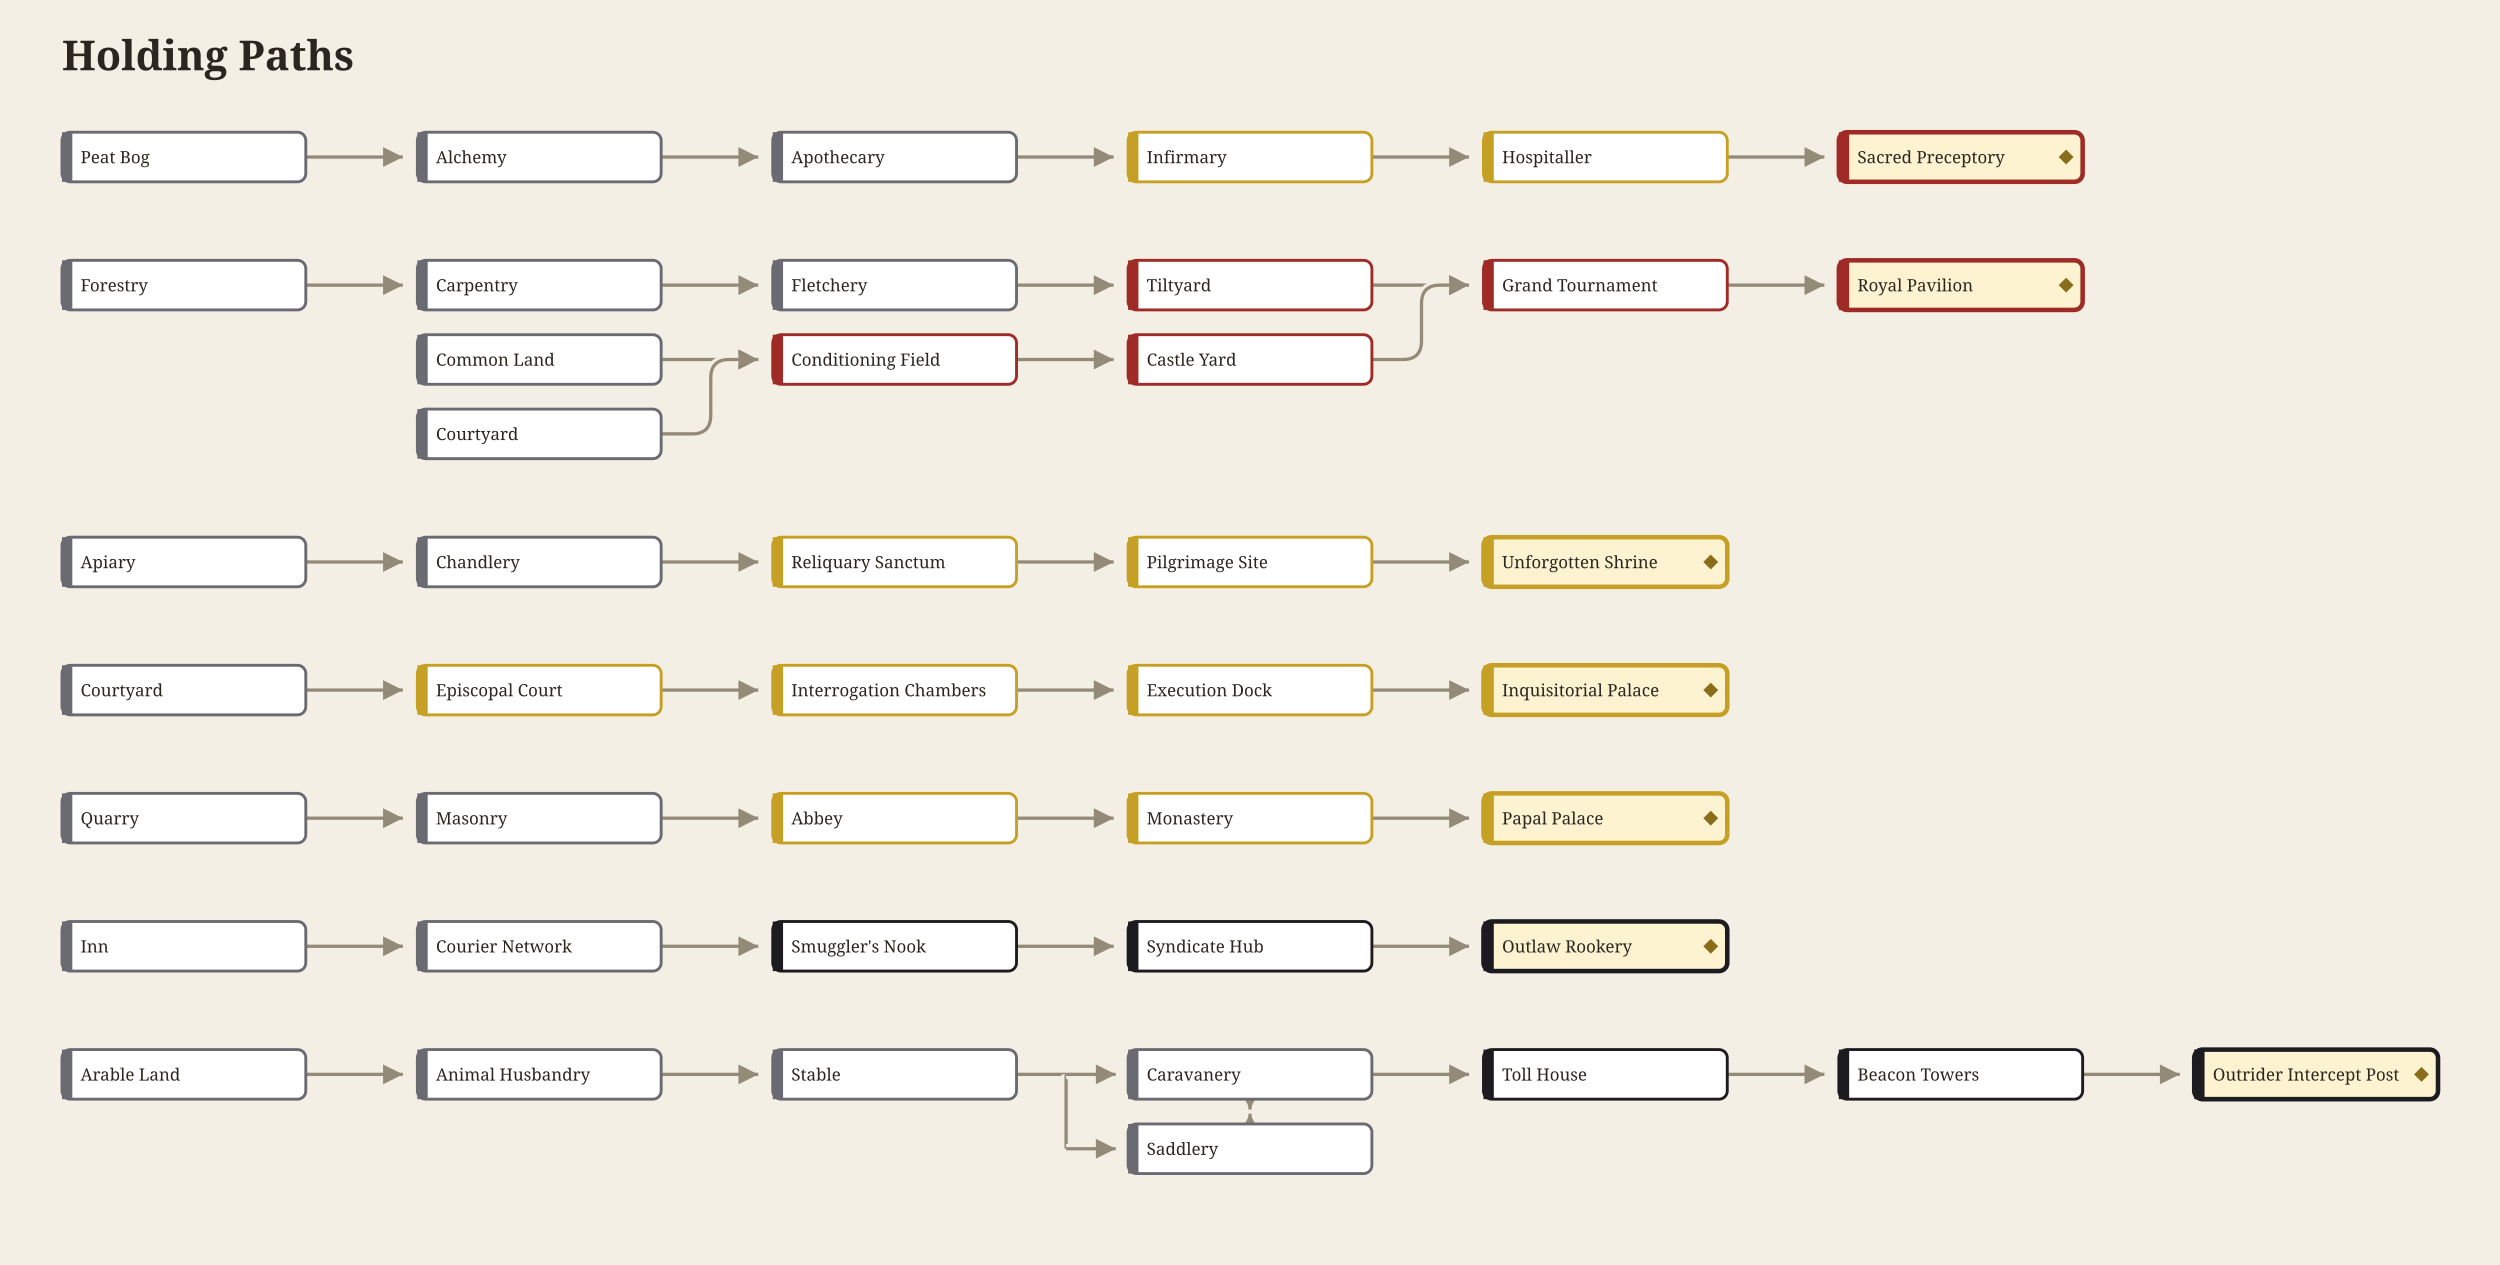
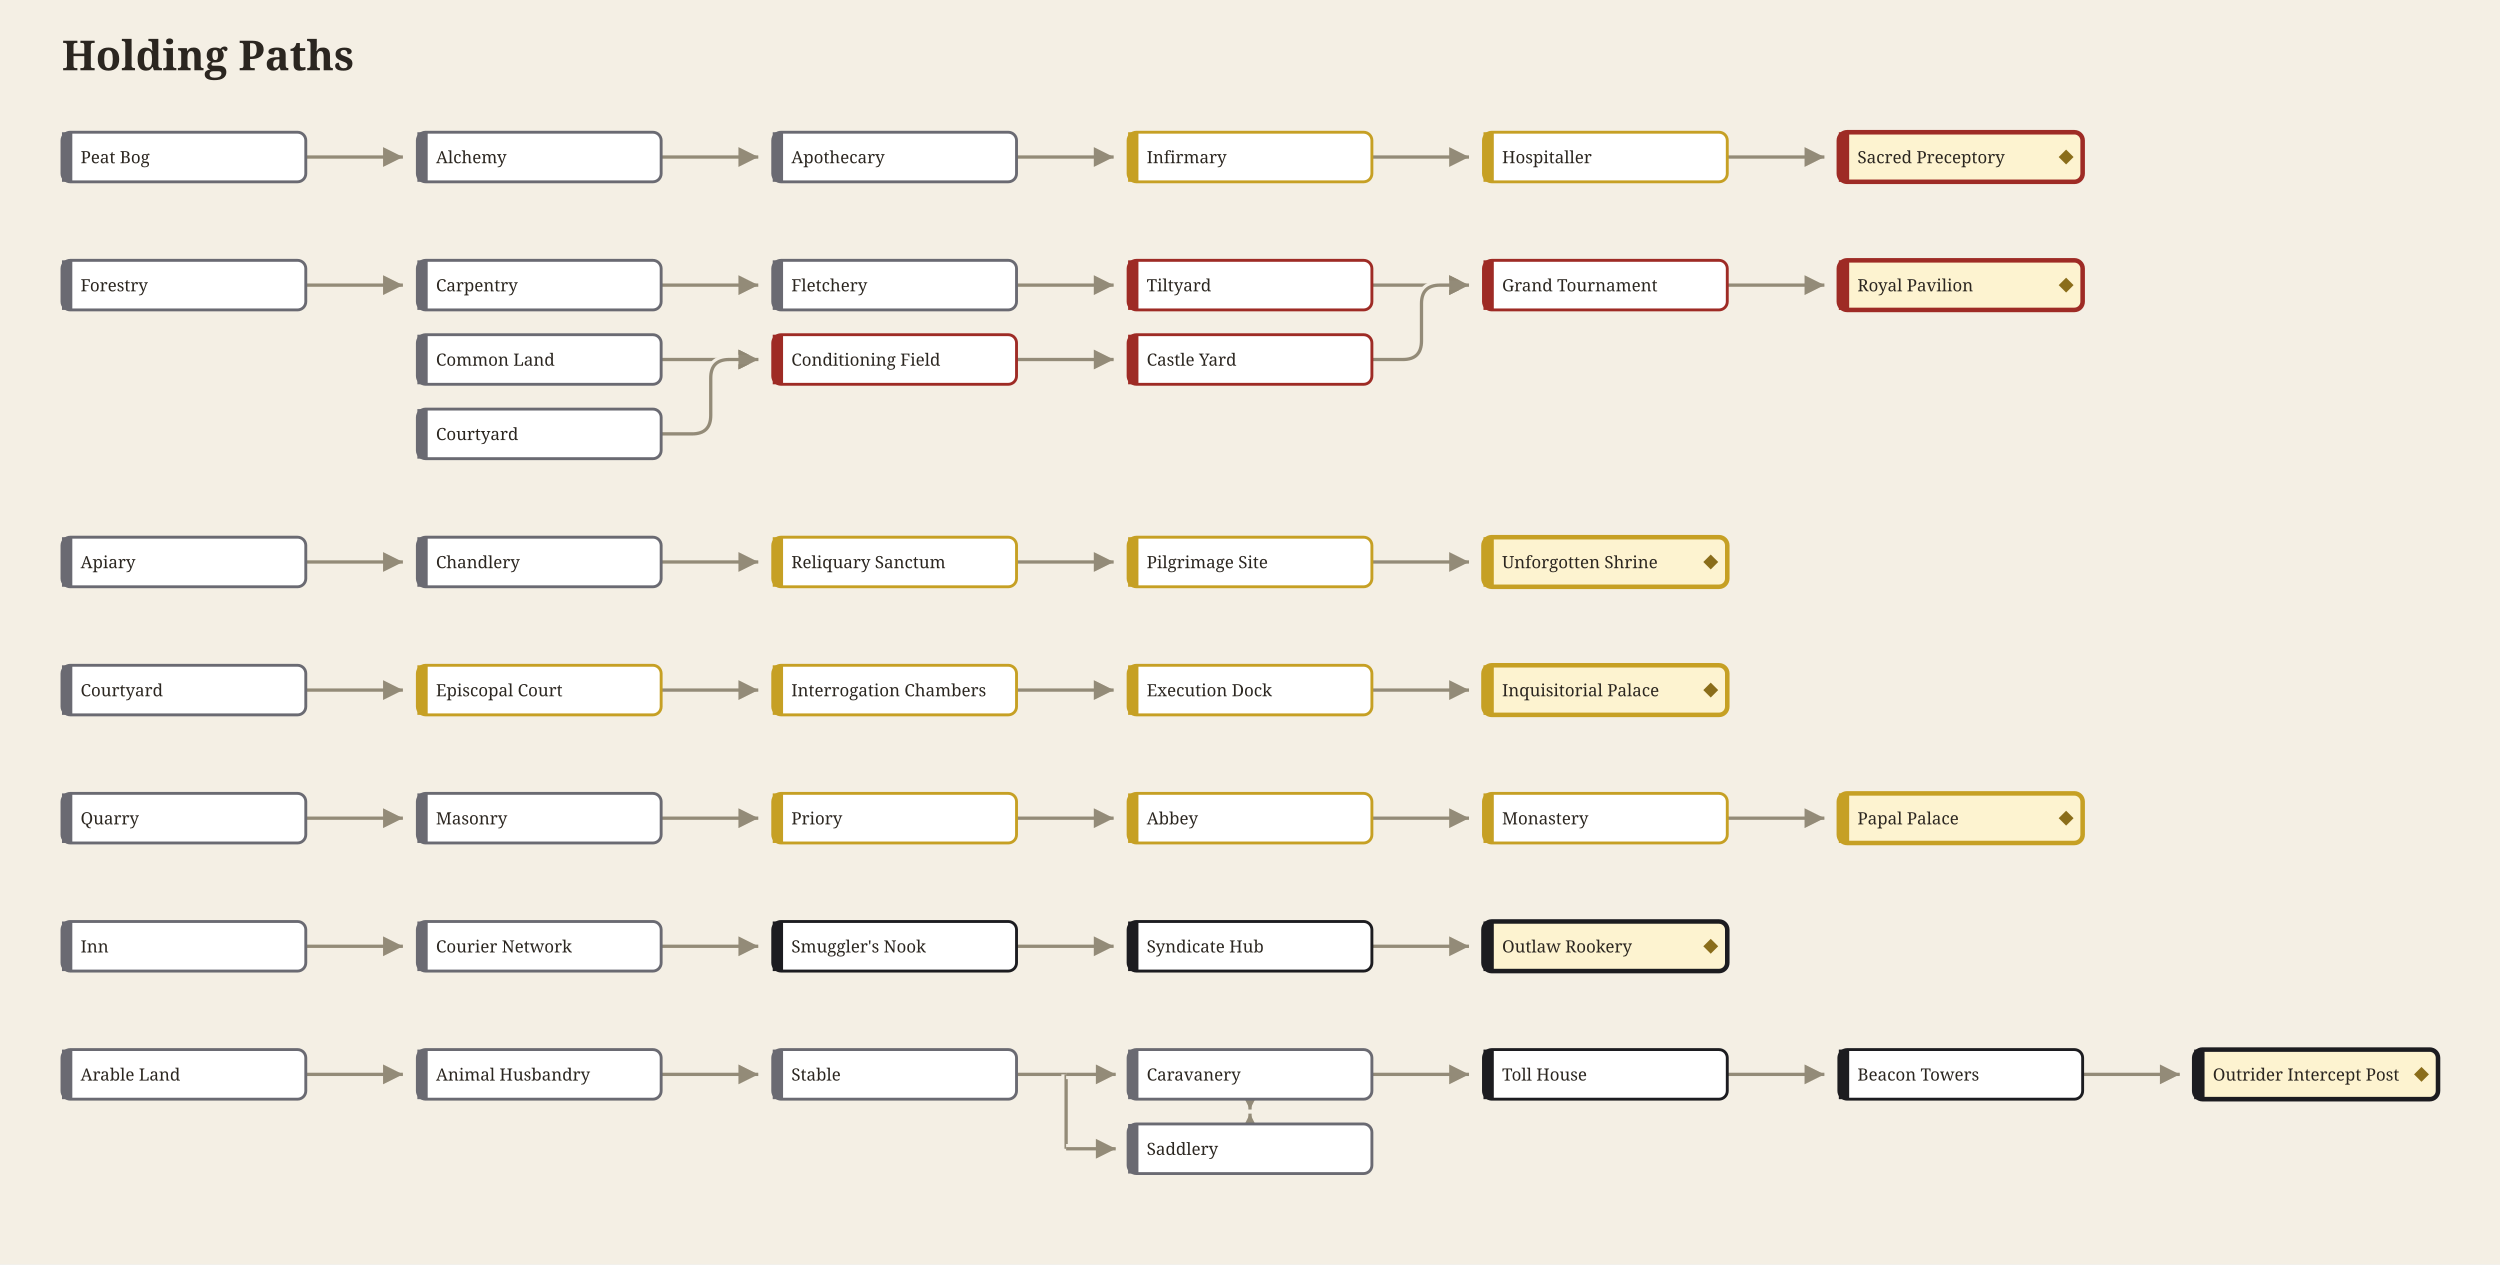
<svg xmlns="http://www.w3.org/2000/svg" width="1210" height="612" viewBox="0 0 1210 612" font-family="Georgia, serif">
  <rect width="1210" height="612" fill="#f4efe4" />
  <defs>
    <marker id="arw-2E5A8C" markerWidth="7" markerHeight="7" refX="6" refY="3" orient="auto">
      <path d="M0,0 L6,3 L0,6 Z" fill="#2E5A8C" />
    </marker>
    <marker id="arw-9E2B25" markerWidth="7" markerHeight="7" refX="6" refY="3" orient="auto">
      <path d="M0,0 L6,3 L0,6 Z" fill="#9E2B25" />
    </marker>
    <marker id="arw-1c9c8c" markerWidth="7" markerHeight="7" refX="6" refY="3" orient="auto">
      <path d="M0,0 L6,3 L0,6 Z" fill="#1c9c8c" />
    </marker>
    <marker id="arw-C6A024" markerWidth="7" markerHeight="7" refX="6" refY="3" orient="auto">
      <path d="M0,0 L6,3 L0,6 Z" fill="#C6A024" />
    </marker>
    <marker id="arw-6A3D8F" markerWidth="7" markerHeight="7" refX="6" refY="3" orient="auto">
      <path d="M0,0 L6,3 L0,6 Z" fill="#6A3D8F" />
    </marker>
    <marker id="arw-CC6A1A" markerWidth="7" markerHeight="7" refX="6" refY="3" orient="auto">
      <path d="M0,0 L6,3 L0,6 Z" fill="#CC6A1A" />
    </marker>
    <marker id="arw-3a7d3a" markerWidth="7" markerHeight="7" refX="6" refY="3" orient="auto">
      <path d="M0,0 L6,3 L0,6 Z" fill="#3a7d3a" />
    </marker>
    <marker id="arw-b5347a" markerWidth="7" markerHeight="7" refX="6" refY="3" orient="auto">
      <path d="M0,0 L6,3 L0,6 Z" fill="#b5347a" />
    </marker>
    <marker id="arw-2b6f9e" markerWidth="7" markerHeight="7" refX="6" refY="3" orient="auto">
      <path d="M0,0 L6,3 L0,6 Z" fill="#2b6f9e" />
    </marker>
    <marker id="arw-8a6d1a" markerWidth="7" markerHeight="7" refX="6" refY="3" orient="auto">
      <path d="M0,0 L6,3 L0,6 Z" fill="#8a6d1a" />
    </marker>
    <marker id="arw-5f5647" markerWidth="7" markerHeight="7" refX="6" refY="3" orient="auto">
      <path d="M0,0 L6,3 L0,6 Z" fill="#5f5647" />
    </marker>
    <marker id="arw-7a2ea0" markerWidth="7" markerHeight="7" refX="6" refY="3" orient="auto">
      <path d="M0,0 L6,3 L0,6 Z" fill="#7a2ea0" />
    </marker>
    <marker id="arw-0f8a7e" markerWidth="7" markerHeight="7" refX="6" refY="3" orient="auto">
      <path d="M0,0 L6,3 L0,6 Z" fill="#0f8a7e" />
    </marker>
    <marker id="arw-a83232" markerWidth="7" markerHeight="7" refX="6" refY="3" orient="auto">
      <path d="M0,0 L6,3 L0,6 Z" fill="#a83232" />
    </marker>
    <marker id="arw-8f8672" markerWidth="7" markerHeight="7" refX="6" refY="3" orient="auto">
      <path d="M0,0 L6,3 L0,6 Z" fill="#8f8672" />
    </marker>
  </defs>
  <text x="30" y="34" font-size="20" font-weight="bold" fill="#2b2620">Holding Paths</text>
  <path d="M148,76 L195,76" fill="none" stroke="#f4efe4" stroke-width="4.6" opacity="1" />
  <path d="M148,76 L195,76" fill="none" stroke="#8f8672" stroke-width="1.6" opacity="0.95" marker-end="url(#arw-8f8672)" />
  <path d="M320,76 L367,76" fill="none" stroke="#f4efe4" stroke-width="4.6" opacity="1" />
  <path d="M320,76 L367,76" fill="none" stroke="#8f8672" stroke-width="1.6" opacity="0.95" marker-end="url(#arw-8f8672)" />
  <path d="M492,76 L539,76" fill="none" stroke="#f4efe4" stroke-width="4.6" opacity="1" />
  <path d="M492,76 L539,76" fill="none" stroke="#8f8672" stroke-width="1.6" opacity="0.95" marker-end="url(#arw-8f8672)" />
  <path d="M664,76 L711,76" fill="none" stroke="#f4efe4" stroke-width="4.6" opacity="1" />
  <path d="M664,76 L711,76" fill="none" stroke="#8f8672" stroke-width="1.6" opacity="0.95" marker-end="url(#arw-8f8672)" />
  <path d="M836,76 L883,76" fill="none" stroke="#f4efe4" stroke-width="4.6" opacity="1" />
  <path d="M836,76 L883,76" fill="none" stroke="#8f8672" stroke-width="1.6" opacity="0.95" marker-end="url(#arw-8f8672)" />
  <rect x="30" y="64" width="118" height="24" rx="4" fill="#ffffff" stroke="#6a6a72" stroke-width="1.4" />
  <rect x="30" y="64" width="5" height="24" fill="#6a6a72" />
  <text x="39" y="79" font-size="8.2" fill="#2b2620">Peat Bog</text>
  <rect x="202" y="64" width="118" height="24" rx="4" fill="#ffffff" stroke="#6a6a72" stroke-width="1.4" />
  <rect x="202" y="64" width="5" height="24" fill="#6a6a72" />
  <text x="211" y="79" font-size="8.2" fill="#2b2620">Alchemy</text>
  <rect x="374" y="64" width="118" height="24" rx="4" fill="#ffffff" stroke="#6a6a72" stroke-width="1.4" />
  <rect x="374" y="64" width="5" height="24" fill="#6a6a72" />
  <text x="383" y="79" font-size="8.2" fill="#2b2620">Apothecary</text>
  <rect x="546" y="64" width="118" height="24" rx="4" fill="#ffffff" stroke="#C6A024" stroke-width="1.4" />
  <rect x="546" y="64" width="5" height="24" fill="#C6A024" />
  <text x="555" y="79" font-size="8.2" fill="#2b2620">Infirmary</text>
  <rect x="718" y="64" width="118" height="24" rx="4" fill="#ffffff" stroke="#C6A024" stroke-width="1.4" />
  <rect x="718" y="64" width="5" height="24" fill="#C6A024" />
  <text x="727" y="79" font-size="8.2" fill="#2b2620">Hospitaller</text>
  <rect x="890" y="64" width="118" height="24" rx="4" fill="#fdf3d0" stroke="#9E2B25" stroke-width="2.2" />
  <rect x="890" y="64" width="5" height="24" fill="#9E2B25" />
  <text x="899" y="79" font-size="8.2" fill="#2b2620">Sacred Preceptory</text>
  <polygon points="1000.0,72.4 1003.6,76.0 1000.0,79.6 996.4,76.0" fill="#8a6d1a" />
  <path d="M148,138 L195,138" fill="none" stroke="#f4efe4" stroke-width="4.6" opacity="1" />
  <path d="M148,138 L195,138" fill="none" stroke="#8f8672" stroke-width="1.6" opacity="0.95" marker-end="url(#arw-8f8672)" />
  <path d="M320,138 L367,138" fill="none" stroke="#f4efe4" stroke-width="4.6" opacity="1" />
  <path d="M320,138 L367,138" fill="none" stroke="#8f8672" stroke-width="1.6" opacity="0.95" marker-end="url(#arw-8f8672)" />
  <path d="M320,174 L367,174" fill="none" stroke="#f4efe4" stroke-width="4.6" opacity="1" />
  <path d="M320,174 L367,174" fill="none" stroke="#8f8672" stroke-width="1.6" opacity="0.95" marker-end="url(#arw-8f8672)" />
  <path d="M320,210 L335,210 Q344,210 344,201 L344,183 Q344,174 353,174 L367,174" fill="none" stroke="#f4efe4" stroke-width="4.6" opacity="1" />
  <path d="M320,210 L335,210 Q344,210 344,201 L344,183 Q344,174 353,174 L367,174" fill="none" stroke="#8f8672" stroke-width="1.6" opacity="0.95" marker-end="url(#arw-8f8672)" />
  <path d="M492,138 L539,138" fill="none" stroke="#f4efe4" stroke-width="4.6" opacity="1" />
  <path d="M492,138 L539,138" fill="none" stroke="#8f8672" stroke-width="1.6" opacity="0.95" marker-end="url(#arw-8f8672)" />
  <path d="M492,174 L539,174" fill="none" stroke="#f4efe4" stroke-width="4.6" opacity="1" />
  <path d="M492,174 L539,174" fill="none" stroke="#8f8672" stroke-width="1.6" opacity="0.95" marker-end="url(#arw-8f8672)" />
  <path d="M664,138 L711,138" fill="none" stroke="#f4efe4" stroke-width="4.6" opacity="1" />
  <path d="M664,138 L711,138" fill="none" stroke="#8f8672" stroke-width="1.6" opacity="0.95" marker-end="url(#arw-8f8672)" />
  <path d="M664,174 L679,174 Q688,174 688,165 L688,147 Q688,138 697,138 L711,138" fill="none" stroke="#f4efe4" stroke-width="4.6" opacity="1" />
  <path d="M664,174 L679,174 Q688,174 688,165 L688,147 Q688,138 697,138 L711,138" fill="none" stroke="#8f8672" stroke-width="1.6" opacity="0.95" marker-end="url(#arw-8f8672)" />
  <path d="M836,138 L883,138" fill="none" stroke="#f4efe4" stroke-width="4.6" opacity="1" />
  <path d="M836,138 L883,138" fill="none" stroke="#8f8672" stroke-width="1.6" opacity="0.95" marker-end="url(#arw-8f8672)" />
  <rect x="30" y="126" width="118" height="24" rx="4" fill="#ffffff" stroke="#6a6a72" stroke-width="1.4" />
  <rect x="30" y="126" width="5" height="24" fill="#6a6a72" />
  <text x="39" y="141" font-size="8.2" fill="#2b2620">Forestry</text>
  <rect x="202" y="126" width="118" height="24" rx="4" fill="#ffffff" stroke="#6a6a72" stroke-width="1.4" />
  <rect x="202" y="126" width="5" height="24" fill="#6a6a72" />
  <text x="211" y="141" font-size="8.2" fill="#2b2620">Carpentry</text>
  <rect x="202" y="162" width="118" height="24" rx="4" fill="#ffffff" stroke="#6a6a72" stroke-width="1.4" />
  <rect x="202" y="162" width="5" height="24" fill="#6a6a72" />
  <text x="211" y="177" font-size="8.2" fill="#2b2620">Common Land</text>
  <rect x="202" y="198" width="118" height="24" rx="4" fill="#ffffff" stroke="#6a6a72" stroke-width="1.4" />
  <rect x="202" y="198" width="5" height="24" fill="#6a6a72" />
  <text x="211" y="213" font-size="8.2" fill="#2b2620">Courtyard</text>
  <rect x="374" y="126" width="118" height="24" rx="4" fill="#ffffff" stroke="#6a6a72" stroke-width="1.4" />
  <rect x="374" y="126" width="5" height="24" fill="#6a6a72" />
  <text x="383" y="141" font-size="8.2" fill="#2b2620">Fletchery</text>
  <rect x="374" y="162" width="118" height="24" rx="4" fill="#ffffff" stroke="#9E2B25" stroke-width="1.4" />
  <rect x="374" y="162" width="5" height="24" fill="#9E2B25" />
  <text x="383" y="177" font-size="8.2" fill="#2b2620">Conditioning Field</text>
  <rect x="546" y="126" width="118" height="24" rx="4" fill="#ffffff" stroke="#9E2B25" stroke-width="1.4" />
  <rect x="546" y="126" width="5" height="24" fill="#9E2B25" />
  <text x="555" y="141" font-size="8.2" fill="#2b2620">Tiltyard</text>
  <rect x="546" y="162" width="118" height="24" rx="4" fill="#ffffff" stroke="#9E2B25" stroke-width="1.4" />
  <rect x="546" y="162" width="5" height="24" fill="#9E2B25" />
  <text x="555" y="177" font-size="8.2" fill="#2b2620">Castle Yard</text>
  <rect x="718" y="126" width="118" height="24" rx="4" fill="#ffffff" stroke="#9E2B25" stroke-width="1.4" />
  <rect x="718" y="126" width="5" height="24" fill="#9E2B25" />
  <text x="727" y="141" font-size="8.2" fill="#2b2620">Grand Tournament</text>
  <rect x="890" y="126" width="118" height="24" rx="4" fill="#fdf3d0" stroke="#9E2B25" stroke-width="2.2" />
  <rect x="890" y="126" width="5" height="24" fill="#9E2B25" />
  <text x="899" y="141" font-size="8.2" fill="#2b2620">Royal Pavilion</text>
  <polygon points="1000.0,134.4 1003.6,138.0 1000.0,141.6 996.4,138.0" fill="#8a6d1a" />
  <path d="M148,272 L195,272" fill="none" stroke="#f4efe4" stroke-width="4.6" opacity="1" />
  <path d="M148,272 L195,272" fill="none" stroke="#8f8672" stroke-width="1.6" opacity="0.95" marker-end="url(#arw-8f8672)" />
  <path d="M320,272 L367,272" fill="none" stroke="#f4efe4" stroke-width="4.6" opacity="1" />
  <path d="M320,272 L367,272" fill="none" stroke="#8f8672" stroke-width="1.6" opacity="0.95" marker-end="url(#arw-8f8672)" />
  <path d="M492,272 L539,272" fill="none" stroke="#f4efe4" stroke-width="4.6" opacity="1" />
  <path d="M492,272 L539,272" fill="none" stroke="#8f8672" stroke-width="1.6" opacity="0.95" marker-end="url(#arw-8f8672)" />
  <path d="M664,272 L711,272" fill="none" stroke="#f4efe4" stroke-width="4.6" opacity="1" />
  <path d="M664,272 L711,272" fill="none" stroke="#8f8672" stroke-width="1.6" opacity="0.95" marker-end="url(#arw-8f8672)" />
  <rect x="30" y="260" width="118" height="24" rx="4" fill="#ffffff" stroke="#6a6a72" stroke-width="1.4" />
  <rect x="30" y="260" width="5" height="24" fill="#6a6a72" />
  <text x="39" y="275" font-size="8.2" fill="#2b2620">Apiary</text>
  <rect x="202" y="260" width="118" height="24" rx="4" fill="#ffffff" stroke="#6a6a72" stroke-width="1.4" />
  <rect x="202" y="260" width="5" height="24" fill="#6a6a72" />
  <text x="211" y="275" font-size="8.2" fill="#2b2620">Chandlery</text>
  <rect x="374" y="260" width="118" height="24" rx="4" fill="#ffffff" stroke="#C6A024" stroke-width="1.4" />
  <rect x="374" y="260" width="5" height="24" fill="#C6A024" />
  <text x="383" y="275" font-size="8.2" fill="#2b2620">Reliquary Sanctum</text>
  <rect x="546" y="260" width="118" height="24" rx="4" fill="#ffffff" stroke="#C6A024" stroke-width="1.4" />
  <rect x="546" y="260" width="5" height="24" fill="#C6A024" />
  <text x="555" y="275" font-size="8.2" fill="#2b2620">Pilgrimage Site</text>
  <rect x="718" y="260" width="118" height="24" rx="4" fill="#fdf3d0" stroke="#C6A024" stroke-width="2.2" />
  <rect x="718" y="260" width="5" height="24" fill="#C6A024" />
  <text x="727" y="275" font-size="8.2" fill="#2b2620">Unforgotten Shrine</text>
  <polygon points="828.0,268.4 831.6,272.0 828.0,275.6 824.4,272.0" fill="#8a6d1a" />
  <path d="M148,334 L195,334" fill="none" stroke="#f4efe4" stroke-width="4.6" opacity="1" />
  <path d="M148,334 L195,334" fill="none" stroke="#8f8672" stroke-width="1.6" opacity="0.95" marker-end="url(#arw-8f8672)" />
  <path d="M320,334 L367,334" fill="none" stroke="#f4efe4" stroke-width="4.6" opacity="1" />
  <path d="M320,334 L367,334" fill="none" stroke="#8f8672" stroke-width="1.6" opacity="0.95" marker-end="url(#arw-8f8672)" />
  <path d="M492,334 L539,334" fill="none" stroke="#f4efe4" stroke-width="4.6" opacity="1" />
  <path d="M492,334 L539,334" fill="none" stroke="#8f8672" stroke-width="1.6" opacity="0.95" marker-end="url(#arw-8f8672)" />
  <path d="M664,334 L711,334" fill="none" stroke="#f4efe4" stroke-width="4.6" opacity="1" />
  <path d="M664,334 L711,334" fill="none" stroke="#8f8672" stroke-width="1.6" opacity="0.95" marker-end="url(#arw-8f8672)" />
  <rect x="30" y="322" width="118" height="24" rx="4" fill="#ffffff" stroke="#6a6a72" stroke-width="1.4" />
  <rect x="30" y="322" width="5" height="24" fill="#6a6a72" />
  <text x="39" y="337" font-size="8.2" fill="#2b2620">Courtyard</text>
  <rect x="202" y="322" width="118" height="24" rx="4" fill="#ffffff" stroke="#C6A024" stroke-width="1.4" />
  <rect x="202" y="322" width="5" height="24" fill="#C6A024" />
  <text x="211" y="337" font-size="8.2" fill="#2b2620">Episcopal Court</text>
  <rect x="374" y="322" width="118" height="24" rx="4" fill="#ffffff" stroke="#C6A024" stroke-width="1.4" />
  <rect x="374" y="322" width="5" height="24" fill="#C6A024" />
  <text x="383" y="337" font-size="8.2" fill="#2b2620">Interrogation Chambers</text>
  <rect x="546" y="322" width="118" height="24" rx="4" fill="#ffffff" stroke="#C6A024" stroke-width="1.4" />
  <rect x="546" y="322" width="5" height="24" fill="#C6A024" />
  <text x="555" y="337" font-size="8.2" fill="#2b2620">Execution Dock</text>
  <rect x="718" y="322" width="118" height="24" rx="4" fill="#fdf3d0" stroke="#C6A024" stroke-width="2.2" />
  <rect x="718" y="322" width="5" height="24" fill="#C6A024" />
  <text x="727" y="337" font-size="8.2" fill="#2b2620">Inquisitorial Palace</text>
  <polygon points="828.0,330.4 831.6,334.0 828.0,337.6 824.4,334.0" fill="#8a6d1a" />
  <path d="M148,396 L195,396" fill="none" stroke="#f4efe4" stroke-width="4.6" opacity="1" />
  <path d="M148,396 L195,396" fill="none" stroke="#8f8672" stroke-width="1.6" opacity="0.95" marker-end="url(#arw-8f8672)" />
  <path d="M320,396 L367,396" fill="none" stroke="#f4efe4" stroke-width="4.6" opacity="1" />
  <path d="M320,396 L367,396" fill="none" stroke="#8f8672" stroke-width="1.6" opacity="0.95" marker-end="url(#arw-8f8672)" />
  <path d="M492,396 L539,396" fill="none" stroke="#f4efe4" stroke-width="4.6" opacity="1" />
  <path d="M492,396 L539,396" fill="none" stroke="#8f8672" stroke-width="1.6" opacity="0.95" marker-end="url(#arw-8f8672)" />
  <path d="M664,396 L711,396" fill="none" stroke="#f4efe4" stroke-width="4.6" opacity="1" />
  <path d="M664,396 L711,396" fill="none" stroke="#8f8672" stroke-width="1.6" opacity="0.95" marker-end="url(#arw-8f8672)" />
+   <path d="M836,396 L883,396" fill="none" stroke="#f4efe4" stroke-width="4.6" opacity="1" />
+   <path d="M836,396 L883,396" fill="none" stroke="#8f8672" stroke-width="1.6" opacity="0.95" marker-end="url(#arw-8f8672)" />
  <rect x="30" y="384" width="118" height="24" rx="4" fill="#ffffff" stroke="#6a6a72" stroke-width="1.4" />
  <rect x="30" y="384" width="5" height="24" fill="#6a6a72" />
  <text x="39" y="399" font-size="8.2" fill="#2b2620">Quarry</text>
  <rect x="202" y="384" width="118" height="24" rx="4" fill="#ffffff" stroke="#6a6a72" stroke-width="1.4" />
  <rect x="202" y="384" width="5" height="24" fill="#6a6a72" />
  <text x="211" y="399" font-size="8.2" fill="#2b2620">Masonry</text>
  <rect x="374" y="384" width="118" height="24" rx="4" fill="#ffffff" stroke="#C6A024" stroke-width="1.4" />
  <rect x="374" y="384" width="5" height="24" fill="#C6A024" />
-   <text x="383" y="399" font-size="8.2" fill="#2b2620">Abbey</text>
+   <text x="383" y="399" font-size="8.2" fill="#2b2620">Priory</text>
  <rect x="546" y="384" width="118" height="24" rx="4" fill="#ffffff" stroke="#C6A024" stroke-width="1.4" />
  <rect x="546" y="384" width="5" height="24" fill="#C6A024" />
-   <text x="555" y="399" font-size="8.2" fill="#2b2620">Monastery</text>
-   <rect x="718" y="384" width="118" height="24" rx="4" fill="#fdf3d0" stroke="#C6A024" stroke-width="2.2" />
+   <text x="555" y="399" font-size="8.2" fill="#2b2620">Abbey</text>
+   <rect x="718" y="384" width="118" height="24" rx="4" fill="#ffffff" stroke="#C6A024" stroke-width="1.4" />
  <rect x="718" y="384" width="5" height="24" fill="#C6A024" />
-   <text x="727" y="399" font-size="8.2" fill="#2b2620">Papal Palace</text>
-   <polygon points="828.0,392.4 831.6,396.0 828.0,399.6 824.4,396.0" fill="#8a6d1a" />
+   <text x="727" y="399" font-size="8.2" fill="#2b2620">Monastery</text>
+   <rect x="890" y="384" width="118" height="24" rx="4" fill="#fdf3d0" stroke="#C6A024" stroke-width="2.2" />
+   <rect x="890" y="384" width="5" height="24" fill="#C6A024" />
+   <text x="899" y="399" font-size="8.2" fill="#2b2620">Papal Palace</text>
+   <polygon points="1000.0,392.4 1003.6,396.0 1000.0,399.6 996.4,396.0" fill="#8a6d1a" />
  <path d="M148,458 L195,458" fill="none" stroke="#f4efe4" stroke-width="4.6" opacity="1" />
  <path d="M148,458 L195,458" fill="none" stroke="#8f8672" stroke-width="1.6" opacity="0.95" marker-end="url(#arw-8f8672)" />
  <path d="M320,458 L367,458" fill="none" stroke="#f4efe4" stroke-width="4.6" opacity="1" />
  <path d="M320,458 L367,458" fill="none" stroke="#8f8672" stroke-width="1.6" opacity="0.95" marker-end="url(#arw-8f8672)" />
  <path d="M492,458 L539,458" fill="none" stroke="#f4efe4" stroke-width="4.6" opacity="1" />
  <path d="M492,458 L539,458" fill="none" stroke="#8f8672" stroke-width="1.6" opacity="0.95" marker-end="url(#arw-8f8672)" />
  <path d="M664,458 L711,458" fill="none" stroke="#f4efe4" stroke-width="4.6" opacity="1" />
  <path d="M664,458 L711,458" fill="none" stroke="#8f8672" stroke-width="1.6" opacity="0.95" marker-end="url(#arw-8f8672)" />
  <rect x="30" y="446" width="118" height="24" rx="4" fill="#ffffff" stroke="#6a6a72" stroke-width="1.4" />
  <rect x="30" y="446" width="5" height="24" fill="#6a6a72" />
  <text x="39" y="461" font-size="8.2" fill="#2b2620">Inn</text>
  <rect x="202" y="446" width="118" height="24" rx="4" fill="#ffffff" stroke="#6a6a72" stroke-width="1.4" />
  <rect x="202" y="446" width="5" height="24" fill="#6a6a72" />
  <text x="211" y="461" font-size="8.2" fill="#2b2620">Courier Network</text>
  <rect x="374" y="446" width="118" height="24" rx="4" fill="#ffffff" stroke="#1c1c20" stroke-width="1.4" />
  <rect x="374" y="446" width="5" height="24" fill="#1c1c20" />
  <text x="383" y="461" font-size="8.2" fill="#2b2620">Smuggler's Nook</text>
  <rect x="546" y="446" width="118" height="24" rx="4" fill="#ffffff" stroke="#1c1c20" stroke-width="1.4" />
  <rect x="546" y="446" width="5" height="24" fill="#1c1c20" />
  <text x="555" y="461" font-size="8.2" fill="#2b2620">Syndicate Hub</text>
  <rect x="718" y="446" width="118" height="24" rx="4" fill="#fdf3d0" stroke="#1c1c20" stroke-width="2.2" />
  <rect x="718" y="446" width="5" height="24" fill="#1c1c20" />
  <text x="727" y="461" font-size="8.2" fill="#2b2620">Outlaw Rookery</text>
  <polygon points="828.0,454.4 831.6,458.0 828.0,461.6 824.4,458.0" fill="#8a6d1a" />
  <path d="M148,520 L195,520" fill="none" stroke="#f4efe4" stroke-width="4.6" opacity="1" />
  <path d="M148,520 L195,520" fill="none" stroke="#8f8672" stroke-width="1.6" opacity="0.95" marker-end="url(#arw-8f8672)" />
  <path d="M320,520 L367,520" fill="none" stroke="#f4efe4" stroke-width="4.6" opacity="1" />
  <path d="M320,520 L367,520" fill="none" stroke="#8f8672" stroke-width="1.6" opacity="0.95" marker-end="url(#arw-8f8672)" />
  <path d="M492,520 L516,520" fill="none" stroke="#f4efe4" stroke-width="4.6" opacity="1" />
  <path d="M492,520 L516,520" fill="none" stroke="#8f8672" stroke-width="1.6" opacity="0.95" />
  <path d="M516,520 L516,556" fill="none" stroke="#f4efe4" stroke-width="4.6" opacity="1" />
  <path d="M516,520 L516,556" fill="none" stroke="#8f8672" stroke-width="1.6" opacity="0.95" />
  <path d="M516,556 L540,556" fill="none" stroke="#f4efe4" stroke-width="4.6" opacity="1" />
  <path d="M516,556 L540,556" fill="none" stroke="#8f8672" stroke-width="1.6" opacity="0.95" marker-end="url(#arw-8f8672)" />
  <path d="M516,520 L540,520" fill="none" stroke="#f4efe4" stroke-width="4.6" opacity="1" />
  <path d="M516,520 L540,520" fill="none" stroke="#8f8672" stroke-width="1.6" opacity="0.95" marker-end="url(#arw-8f8672)" />
  <path d="M664,520 L711,520" fill="none" stroke="#f4efe4" stroke-width="4.6" opacity="1" />
  <path d="M664,520 L711,520" fill="none" stroke="#8f8672" stroke-width="1.6" opacity="0.95" marker-end="url(#arw-8f8672)" />
  <path d="M836,520 L883,520" fill="none" stroke="#f4efe4" stroke-width="4.6" opacity="1" />
  <path d="M836,520 L883,520" fill="none" stroke="#8f8672" stroke-width="1.6" opacity="0.95" marker-end="url(#arw-8f8672)" />
  <path d="M1008,520 L1055,520" fill="none" stroke="#f4efe4" stroke-width="4.6" opacity="1" />
  <path d="M1008,520 L1055,520" fill="none" stroke="#8f8672" stroke-width="1.6" opacity="0.95" marker-end="url(#arw-8f8672)" />
  <path d="M605,532 L605,537" fill="none" stroke="#f4efe4" stroke-width="4.6" opacity="1" />
  <path d="M605,532 L605,537" fill="none" stroke="#8f8672" stroke-width="1.6" opacity="0.95" marker-end="url(#arw-8f8672)" />
  <path d="M605,544 L605,539" fill="none" stroke="#f4efe4" stroke-width="4.6" opacity="1" />
  <path d="M605,544 L605,539" fill="none" stroke="#8f8672" stroke-width="1.6" opacity="0.95" marker-end="url(#arw-8f8672)" />
  <rect x="30" y="508" width="118" height="24" rx="4" fill="#ffffff" stroke="#6a6a72" stroke-width="1.4" />
  <rect x="30" y="508" width="5" height="24" fill="#6a6a72" />
  <text x="39" y="523" font-size="8.2" fill="#2b2620">Arable Land</text>
  <rect x="202" y="508" width="118" height="24" rx="4" fill="#ffffff" stroke="#6a6a72" stroke-width="1.4" />
  <rect x="202" y="508" width="5" height="24" fill="#6a6a72" />
  <text x="211" y="523" font-size="8.2" fill="#2b2620">Animal Husbandry</text>
  <rect x="374" y="508" width="118" height="24" rx="4" fill="#ffffff" stroke="#6a6a72" stroke-width="1.4" />
  <rect x="374" y="508" width="5" height="24" fill="#6a6a72" />
  <text x="383" y="523" font-size="8.2" fill="#2b2620">Stable</text>
  <rect x="546" y="508" width="118" height="24" rx="4" fill="#ffffff" stroke="#6a6a72" stroke-width="1.4" />
  <rect x="546" y="508" width="5" height="24" fill="#6a6a72" />
  <text x="555" y="523" font-size="8.2" fill="#2b2620">Caravanery</text>
  <rect x="546" y="544" width="118" height="24" rx="4" fill="#ffffff" stroke="#6a6a72" stroke-width="1.4" />
  <rect x="546" y="544" width="5" height="24" fill="#6a6a72" />
  <text x="555" y="559" font-size="8.2" fill="#2b2620">Saddlery</text>
  <rect x="718" y="508" width="118" height="24" rx="4" fill="#ffffff" stroke="#1c1c20" stroke-width="1.4" />
  <rect x="718" y="508" width="5" height="24" fill="#1c1c20" />
  <text x="727" y="523" font-size="8.2" fill="#2b2620">Toll House</text>
  <rect x="890" y="508" width="118" height="24" rx="4" fill="#ffffff" stroke="#1c1c20" stroke-width="1.4" />
  <rect x="890" y="508" width="5" height="24" fill="#1c1c20" />
  <text x="899" y="523" font-size="8.2" fill="#2b2620">Beacon Towers</text>
  <rect x="1062" y="508" width="118" height="24" rx="4" fill="#fdf3d0" stroke="#1c1c20" stroke-width="2.2" />
  <rect x="1062" y="508" width="5" height="24" fill="#1c1c20" />
  <text x="1071" y="523" font-size="8.2" fill="#2b2620">Outrider Intercept Post</text>
  <polygon points="1172.0,516.4 1175.6,520.0 1172.0,523.6 1168.4,520.0" fill="#8a6d1a" />
</svg>
